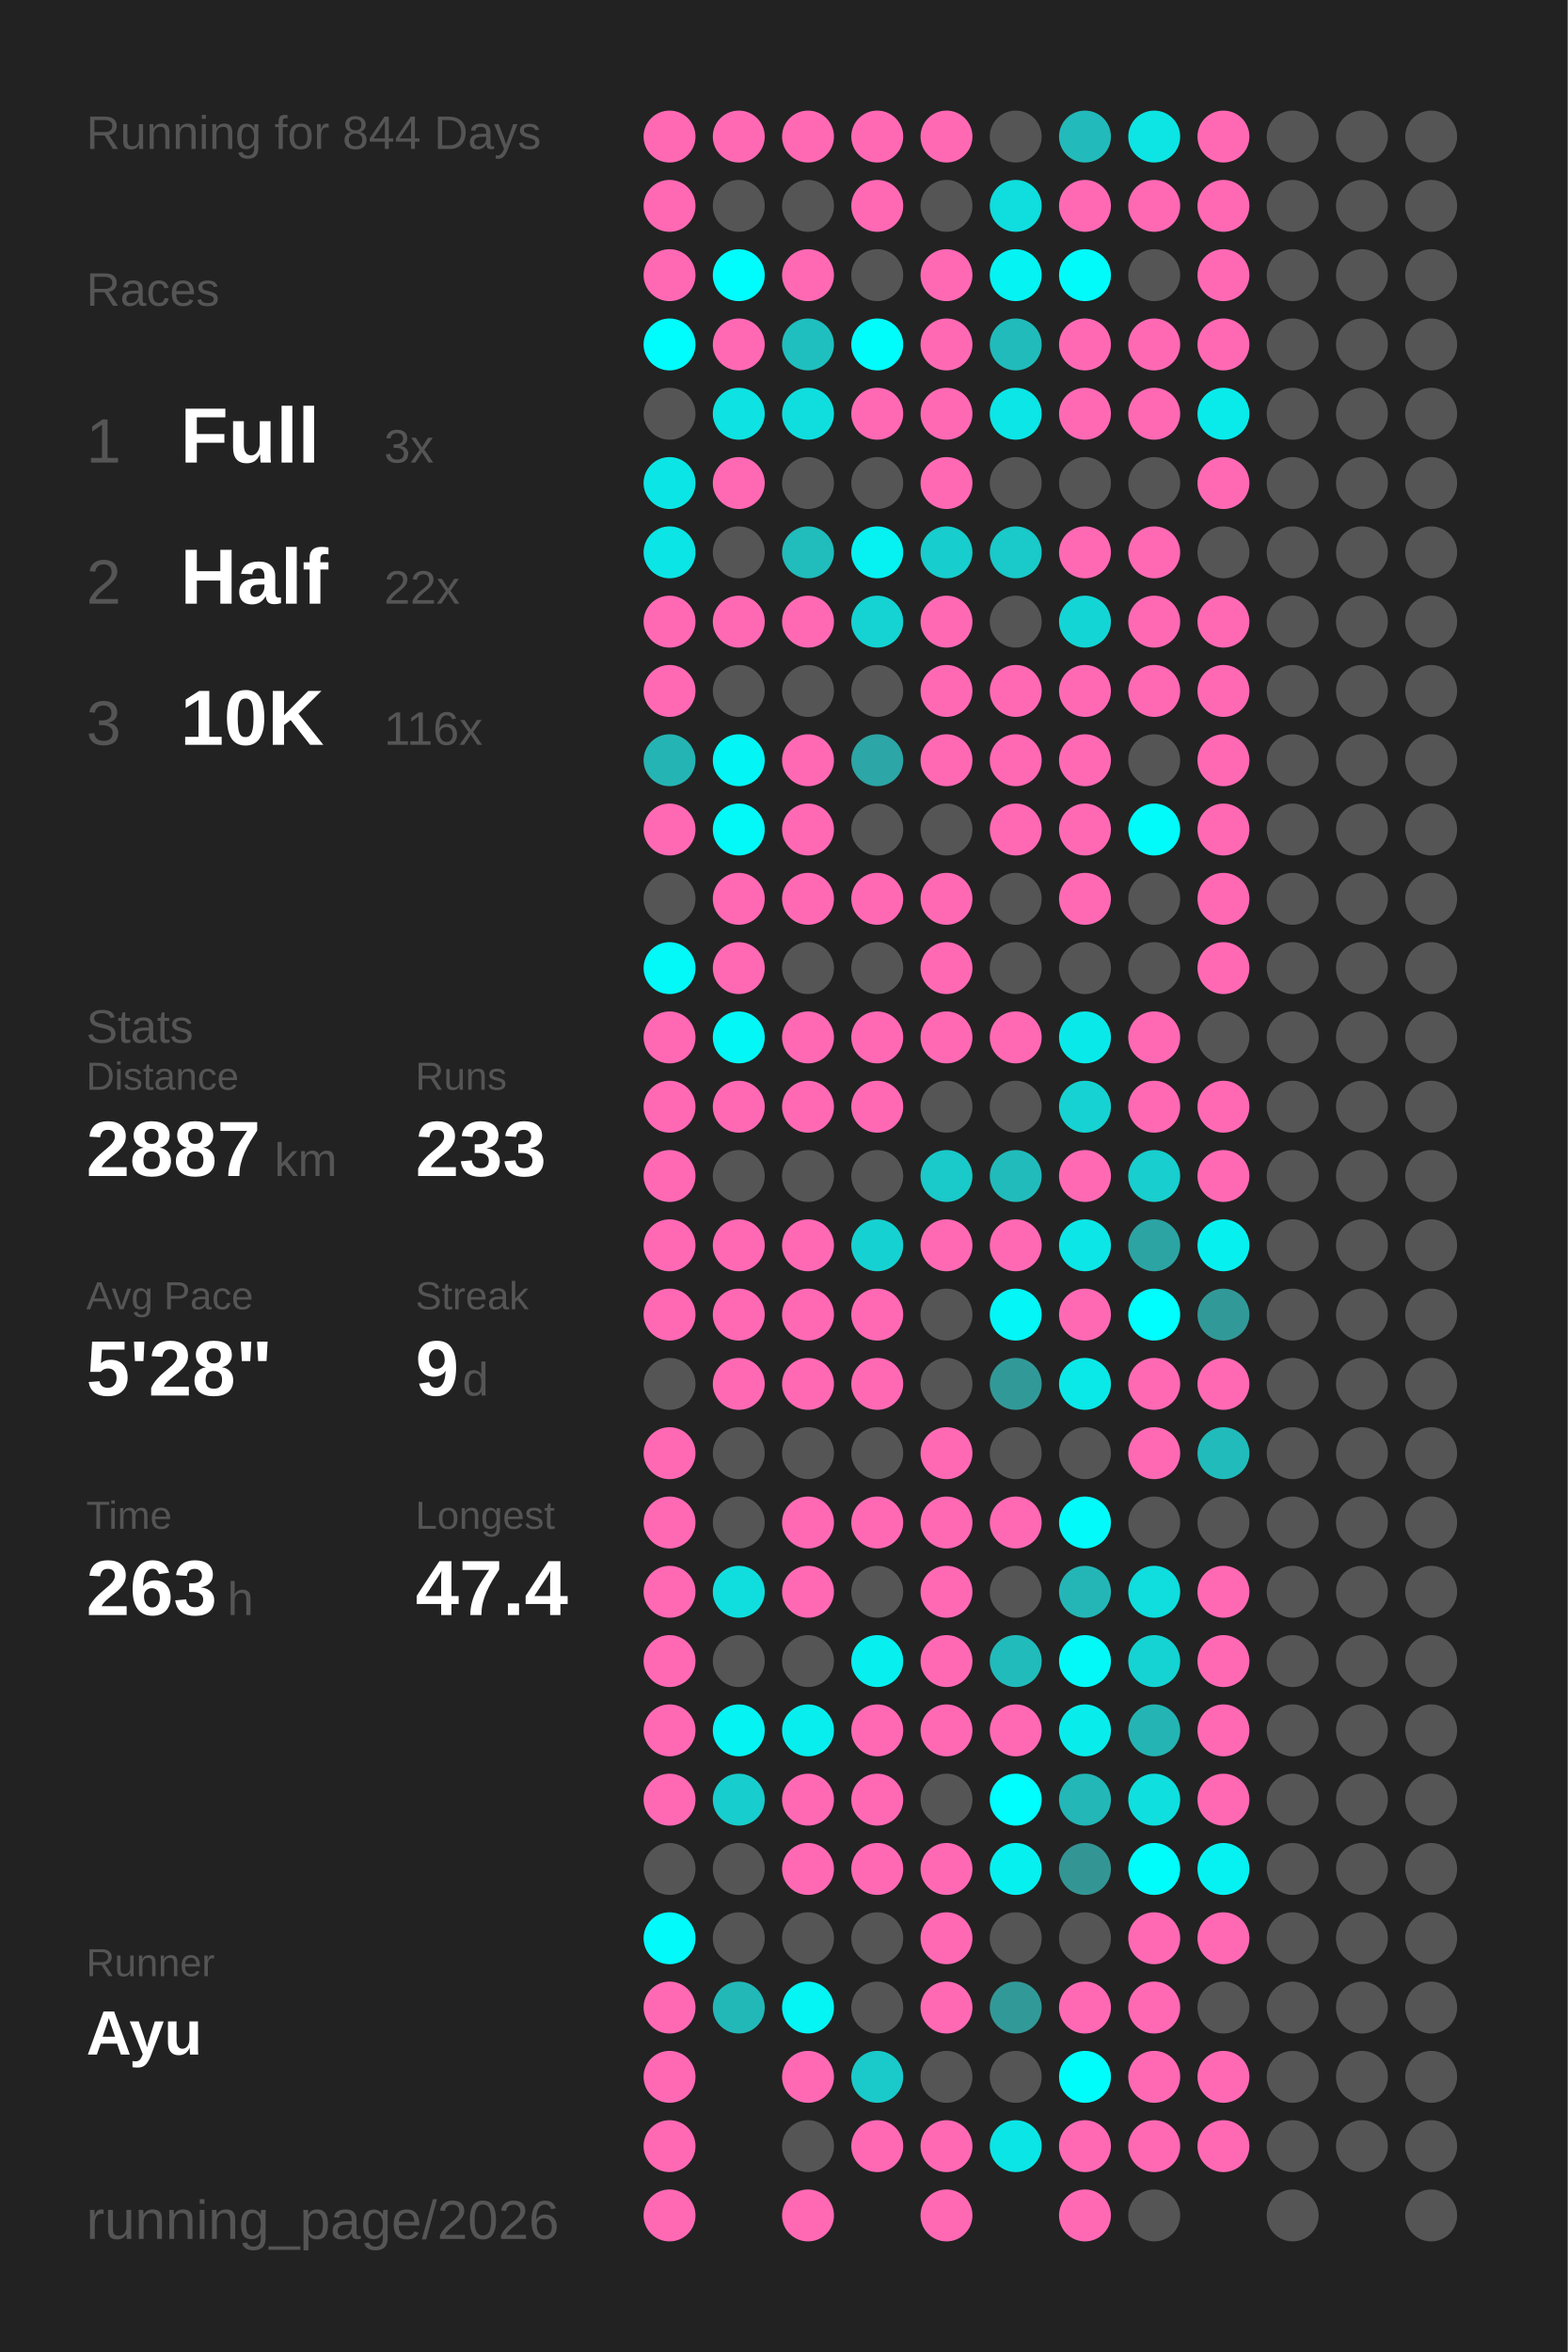
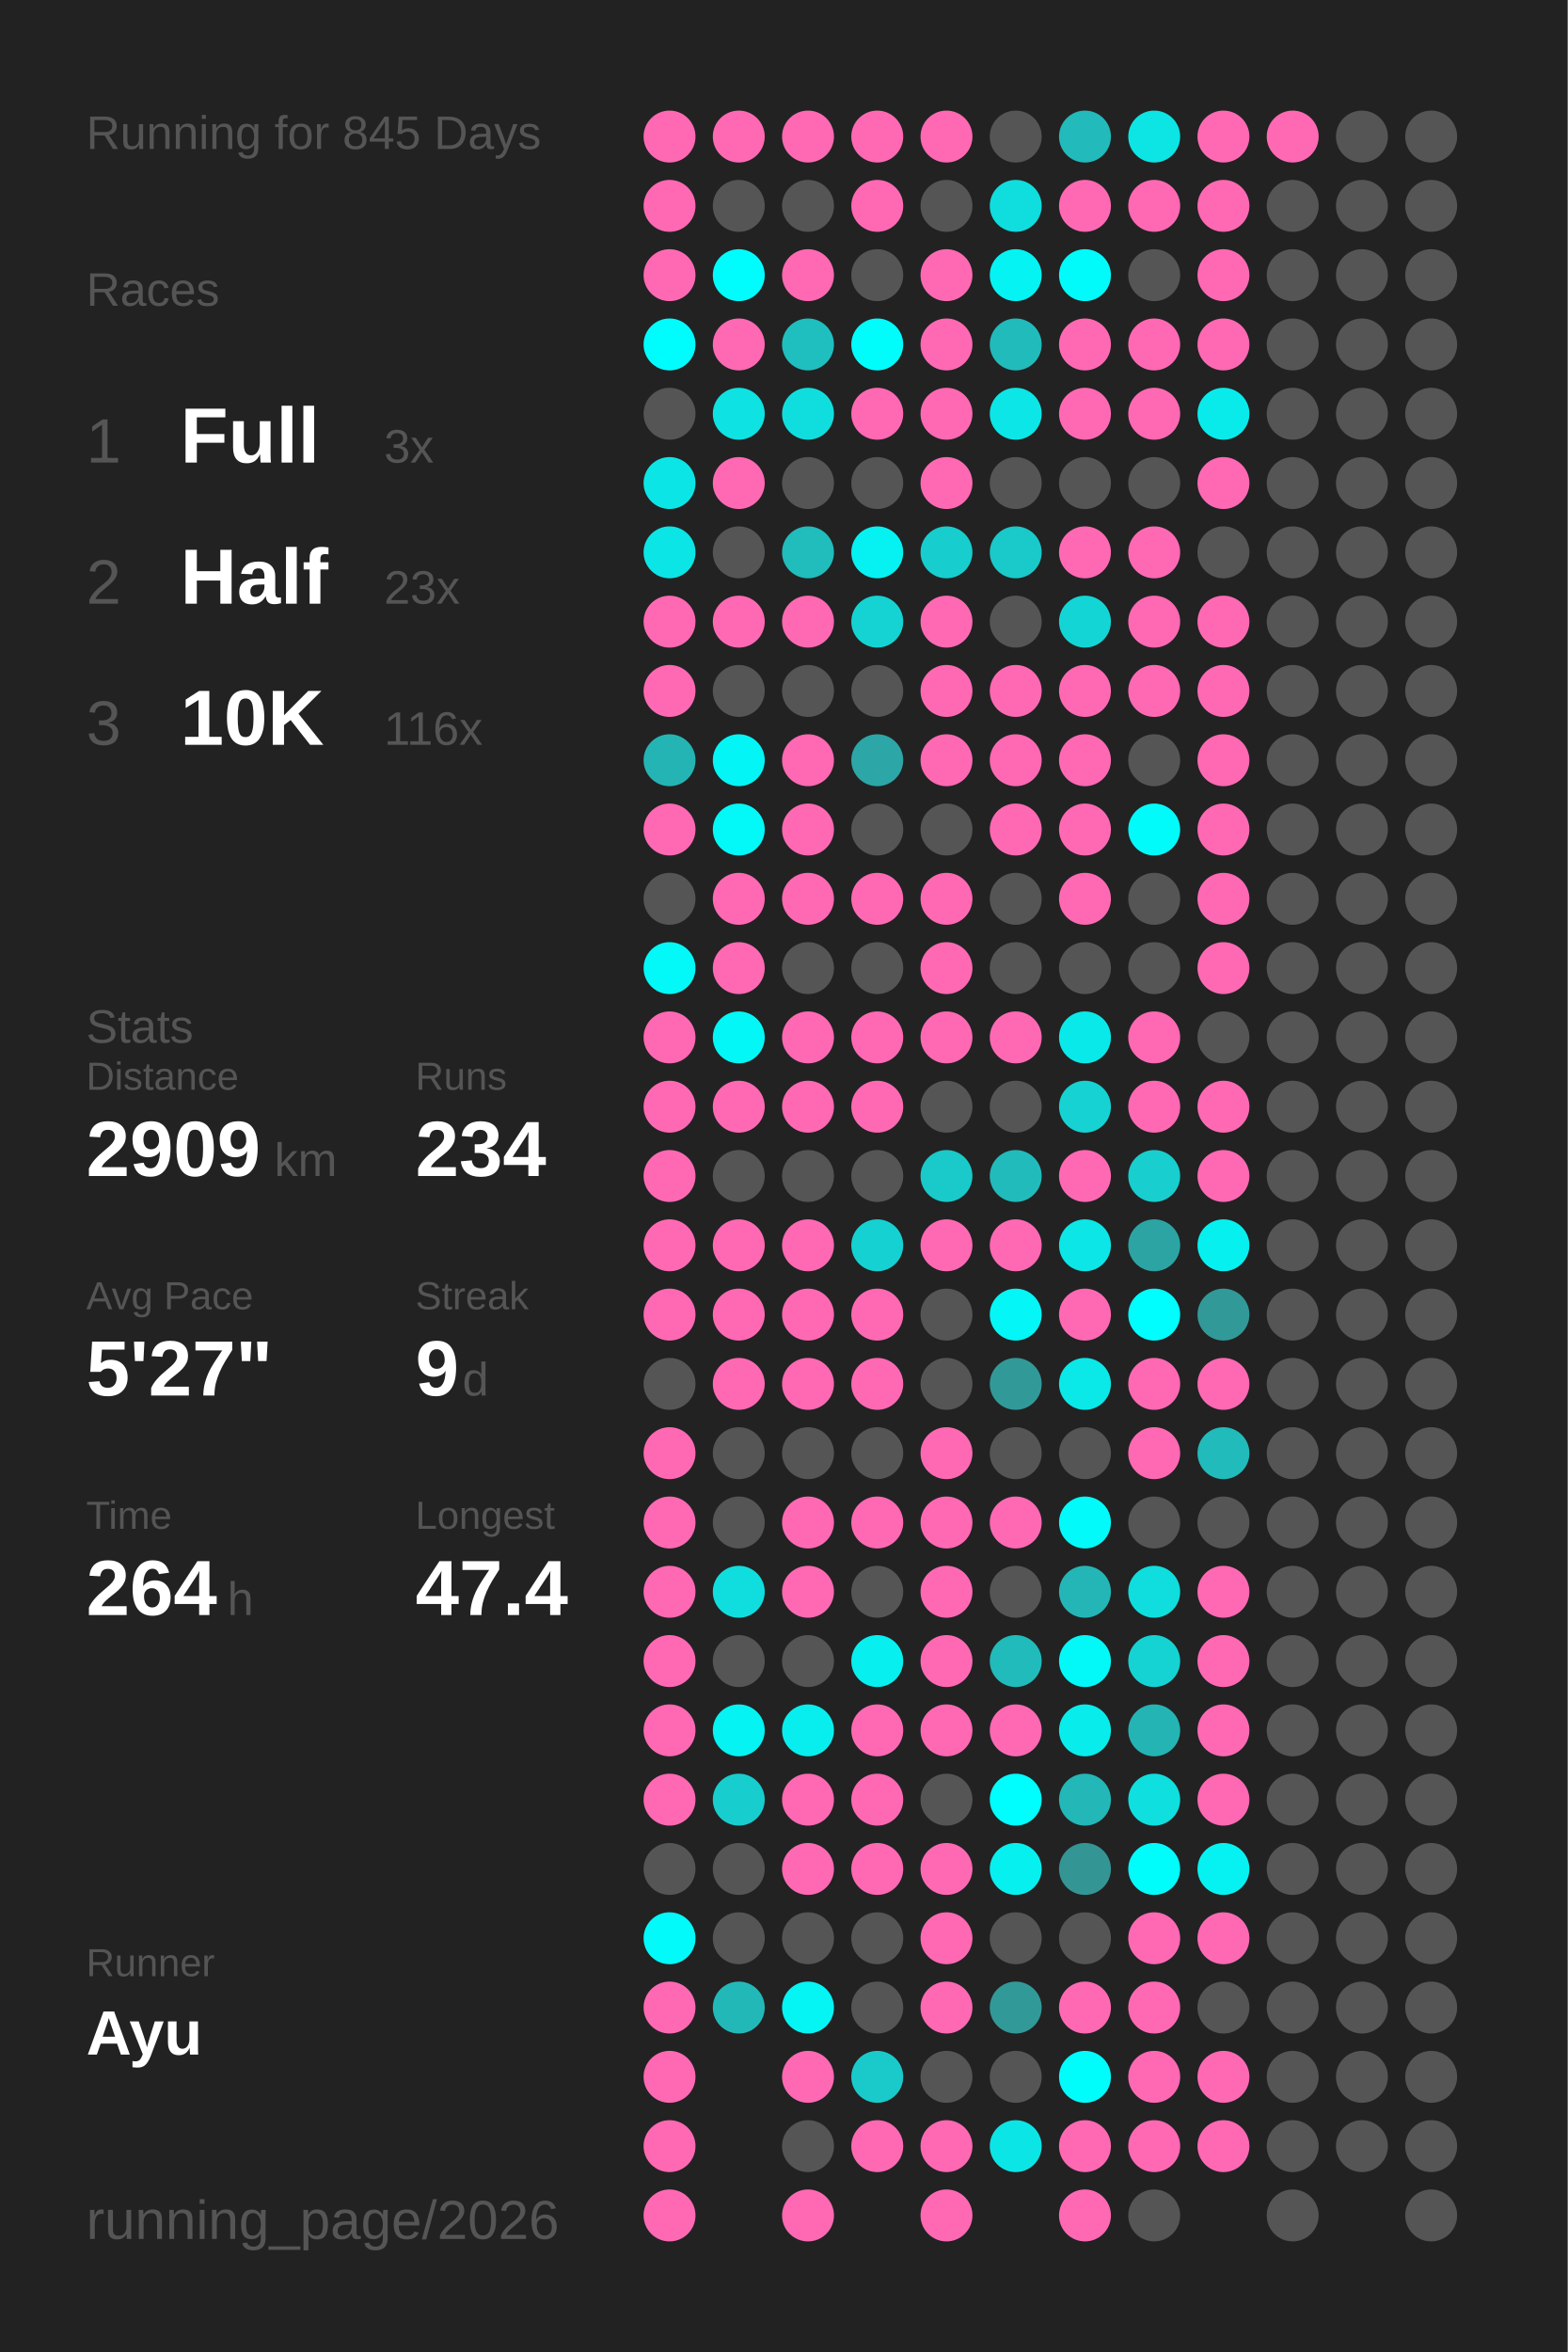
<svg xmlns="http://www.w3.org/2000/svg" baseProfile="full" height="300mm" version="1.1" viewBox="0,0,200,300" width="200mm">
  <defs />
  <rect fill="#222222" height="300" width="200" x="0" y="0" />
-   <text fill="#555555" style="font-size:6px; font-family:Arial;" x="11" y="19">Running for 844 Days</text>
+   <text fill="#555555" style="font-size:6px; font-family:Arial;" x="11" y="19">Running for 845 Days</text>
  <text fill="#555555" style="font-size:6px; font-family:Arial;" x="11" y="39">Races</text>
  <text fill="#555555" style="font-size:8px; font-family:Arial;" x="11" y="59">1</text>
  <text fill="#FFFFFF" style="font-size:10px; font-family:Arial; font-weight:bold;" x="23" y="59">Full</text>
  <text fill="#555555" style="font-size:6px; font-family:Arial;" x="49" y="59">3x</text>
  <text fill="#555555" style="font-size:8px; font-family:Arial;" x="11" y="77">2</text>
  <text fill="#FFFFFF" style="font-size:10px; font-family:Arial; font-weight:bold;" x="23" y="77">Half</text>
-   <text fill="#555555" style="font-size:6px; font-family:Arial;" x="49" y="77">22x</text>
+   <text fill="#555555" style="font-size:6px; font-family:Arial;" x="49" y="77">23x</text>
  <text fill="#555555" style="font-size:8px; font-family:Arial;" x="11" y="95">3</text>
  <text fill="#FFFFFF" style="font-size:10px; font-family:Arial; font-weight:bold;" x="23" y="95">10K</text>
  <text fill="#555555" style="font-size:6px; font-family:Arial;" x="49" y="95">116x</text>
  <text fill="#555555" style="font-size:6px; font-family:Arial;" x="11" y="133">Stats</text>
  <text fill="#555555" style="font-size:5px; font-family:Arial;" x="11" y="139">Distance</text>
-   <text fill="#FFFFFF" style="font-size:10px; font-family:Arial; font-weight:bold;" x="11" y="150">2887</text>
+   <text fill="#FFFFFF" style="font-size:10px; font-family:Arial; font-weight:bold;" x="11" y="150">2909</text>
  <text fill="#555555" style="font-size:6px; font-family:Arial;" x="35" y="150">km</text>
  <text fill="#555555" style="font-size:5px; font-family:Arial;" x="53" y="139">Runs</text>
-   <text fill="#FFFFFF" style="font-size:10px; font-family:Arial; font-weight:bold;" x="53" y="150">233</text>
+   <text fill="#FFFFFF" style="font-size:10px; font-family:Arial; font-weight:bold;" x="53" y="150">234</text>
  <text fill="#555555" style="font-size:5px; font-family:Arial;" x="11" y="167">Avg Pace</text>
-   <text fill="#FFFFFF" style="font-size:10px; font-family:Arial; font-weight:bold;" x="11" y="178">5'28"</text>
+   <text fill="#FFFFFF" style="font-size:10px; font-family:Arial; font-weight:bold;" x="11" y="178">5'27"</text>
  <text fill="#555555" style="font-size:5px; font-family:Arial;" x="53" y="167">Streak</text>
  <text fill="#FFFFFF" style="font-size:10px; font-family:Arial; font-weight:bold;" x="53" y="178">9</text>
  <text fill="#555555" style="font-size:6px; font-family:Arial;" x="59" y="178">d</text>
  <text fill="#555555" style="font-size:5px; font-family:Arial;" x="11" y="195">Time</text>
-   <text fill="#FFFFFF" style="font-size:10px; font-family:Arial; font-weight:bold;" x="11" y="206">263</text>
+   <text fill="#FFFFFF" style="font-size:10px; font-family:Arial; font-weight:bold;" x="11" y="206">264</text>
  <text fill="#555555" style="font-size:6px; font-family:Arial;" x="29" y="206">h</text>
  <text fill="#555555" style="font-size:5px; font-family:Arial;" x="53" y="195">Longest</text>
  <text fill="#FFFFFF" style="font-size:10px; font-family:Arial; font-weight:bold;" x="53" y="206">47.4</text>
  <text fill="#555555" style="font-size:5px; font-family:Arial;" x="11" y="252.065">Runner</text>
  <text fill="#FFFFFF" style="font-size:8px; font-family:Arial; font-weight:bold;" x="11" y="262.065">Ayu</text>
  <text fill="#555555" style="font-size:7px; font-family:Arial;" x="11" y="285.581">running_page/2026</text>
  <circle cx="85.417" cy="17.419" fill="#ff69b4" r="3.312" />
  <circle cx="85.417" cy="26.258" fill="#ff69b4" r="3.312" />
  <circle cx="85.417" cy="35.097" fill="#ff69b4" r="3.312" />
  <circle cx="85.417" cy="43.935" fill="#00fdfd" r="3.312" />
  <circle cx="85.417" cy="52.774" fill="#555555" r="3.312" />
  <circle cx="85.417" cy="61.613" fill="#0ce5e5" r="3.312" />
  <circle cx="85.417" cy="70.452" fill="#0ce5e5" r="3.312" />
  <circle cx="85.417" cy="79.29" fill="#ff69b4" r="3.312" />
  <circle cx="85.417" cy="88.129" fill="#ff69b4" r="3.312" />
  <circle cx="85.417" cy="96.968" fill="#25b4b4" r="3.312" />
  <circle cx="85.417" cy="105.806" fill="#ff69b4" r="3.312" />
  <circle cx="85.417" cy="114.645" fill="#555555" r="3.312" />
  <circle cx="85.417" cy="123.484" fill="#03f8f8" r="3.312" />
  <circle cx="85.417" cy="132.323" fill="#ff69b4" r="3.312" />
  <circle cx="85.417" cy="141.161" fill="#ff69b4" r="3.312" />
  <circle cx="85.417" cy="150" fill="#ff69b4" r="3.312" />
  <circle cx="85.417" cy="158.839" fill="#ff69b4" r="3.312" />
  <circle cx="85.417" cy="167.677" fill="#ff69b4" r="3.312" />
  <circle cx="85.417" cy="176.516" fill="#555555" r="3.312" />
  <circle cx="85.417" cy="185.355" fill="#ff69b4" r="3.312" />
  <circle cx="85.417" cy="194.194" fill="#ff69b4" r="3.312" />
  <circle cx="85.417" cy="203.032" fill="#ff69b4" r="3.312" />
  <circle cx="85.417" cy="211.871" fill="#ff69b4" r="3.312" />
  <circle cx="85.417" cy="220.71" fill="#ff69b4" r="3.312" />
  <circle cx="85.417" cy="229.548" fill="#ff69b4" r="3.312" />
  <circle cx="85.417" cy="238.387" fill="#555555" r="3.312" />
  <circle cx="85.417" cy="247.226" fill="#02fafa" r="3.312" />
  <circle cx="85.417" cy="256.065" fill="#ff69b4" r="3.312" />
  <circle cx="85.417" cy="264.903" fill="#ff69b4" r="3.312" />
  <circle cx="85.417" cy="273.742" fill="#ff69b4" r="3.312" />
  <circle cx="85.417" cy="282.581" fill="#ff69b4" r="3.312" />
  <circle cx="94.25" cy="17.419" fill="#ff69b4" r="3.312" />
  <circle cx="94.25" cy="26.258" fill="#555555" r="3.312" />
  <circle cx="94.25" cy="35.097" fill="#00fdfd" r="3.312" />
  <circle cx="94.25" cy="43.935" fill="#ff69b4" r="3.312" />
  <circle cx="94.25" cy="52.774" fill="#0ee2e2" r="3.312" />
  <circle cx="94.25" cy="61.613" fill="#ff69b4" r="3.312" />
  <circle cx="94.25" cy="70.452" fill="#555555" r="3.312" />
  <circle cx="94.25" cy="79.29" fill="#ff69b4" r="3.312" />
  <circle cx="94.25" cy="88.129" fill="#555555" r="3.312" />
  <circle cx="94.25" cy="96.968" fill="#04f5f5" r="3.312" />
  <circle cx="94.25" cy="105.806" fill="#03f8f8" r="3.312" />
  <circle cx="94.25" cy="114.645" fill="#ff69b4" r="3.312" />
  <circle cx="94.25" cy="123.484" fill="#ff69b4" r="3.312" />
  <circle cx="94.25" cy="132.323" fill="#03f7f7" r="3.312" />
  <circle cx="94.25" cy="141.161" fill="#ff69b4" r="3.312" />
  <circle cx="94.25" cy="150" fill="#555555" r="3.312" />
  <circle cx="94.25" cy="158.839" fill="#ff69b4" r="3.312" />
  <circle cx="94.25" cy="167.677" fill="#ff69b4" r="3.312" />
  <circle cx="94.25" cy="176.516" fill="#ff69b4" r="3.312" />
  <circle cx="94.25" cy="185.355" fill="#555555" r="3.312" />
  <circle cx="94.25" cy="194.194" fill="#555555" r="3.312" />
  <circle cx="94.25" cy="203.032" fill="#10dede" r="3.312" />
  <circle cx="94.25" cy="211.871" fill="#555555" r="3.312" />
  <circle cx="94.25" cy="220.71" fill="#05f3f3" r="3.312" />
  <circle cx="94.25" cy="229.548" fill="#18cdcd" r="3.312" />
  <circle cx="94.25" cy="238.387" fill="#555555" r="3.312" />
  <circle cx="94.25" cy="247.226" fill="#555555" r="3.312" />
  <circle cx="94.25" cy="256.065" fill="#23b8b8" r="3.312" />
  <circle cx="103.083" cy="17.419" fill="#ff69b4" r="3.312" />
  <circle cx="103.083" cy="26.258" fill="#555555" r="3.312" />
  <circle cx="103.083" cy="35.097" fill="#ff69b4" r="3.312" />
  <circle cx="103.083" cy="43.935" fill="#1fbfbf" r="3.312" />
  <circle cx="103.083" cy="52.774" fill="#10dede" r="3.312" />
  <circle cx="103.083" cy="61.613" fill="#555555" r="3.312" />
  <circle cx="103.083" cy="70.452" fill="#21bcbc" r="3.312" />
  <circle cx="103.083" cy="79.29" fill="#ff69b4" r="3.312" />
  <circle cx="103.083" cy="88.129" fill="#555555" r="3.312" />
  <circle cx="103.083" cy="96.968" fill="#ff69b4" r="3.312" />
  <circle cx="103.083" cy="105.806" fill="#ff69b4" r="3.312" />
  <circle cx="103.083" cy="114.645" fill="#ff69b4" r="3.312" />
  <circle cx="103.083" cy="123.484" fill="#555555" r="3.312" />
  <circle cx="103.083" cy="132.323" fill="#ff69b4" r="3.312" />
  <circle cx="103.083" cy="141.161" fill="#ff69b4" r="3.312" />
  <circle cx="103.083" cy="150" fill="#555555" r="3.312" />
  <circle cx="103.083" cy="158.839" fill="#ff69b4" r="3.312" />
  <circle cx="103.083" cy="167.677" fill="#ff69b4" r="3.312" />
  <circle cx="103.083" cy="176.516" fill="#ff69b4" r="3.312" />
  <circle cx="103.083" cy="185.355" fill="#555555" r="3.312" />
  <circle cx="103.083" cy="194.194" fill="#ff69b4" r="3.312" />
  <circle cx="103.083" cy="203.032" fill="#ff69b4" r="3.312" />
  <circle cx="103.083" cy="211.871" fill="#555555" r="3.312" />
  <circle cx="103.083" cy="220.71" fill="#08eeee" r="3.312" />
  <circle cx="103.083" cy="229.548" fill="#ff69b4" r="3.312" />
  <circle cx="103.083" cy="238.387" fill="#ff69b4" r="3.312" />
  <circle cx="103.083" cy="247.226" fill="#555555" r="3.312" />
  <circle cx="103.083" cy="256.065" fill="#05f4f4" r="3.312" />
  <circle cx="103.083" cy="264.903" fill="#ff69b4" r="3.312" />
  <circle cx="103.083" cy="273.742" fill="#555555" r="3.312" />
  <circle cx="103.083" cy="282.581" fill="#ff69b4" r="3.312" />
  <circle cx="111.917" cy="17.419" fill="#ff69b4" r="3.312" />
  <circle cx="111.917" cy="26.258" fill="#ff69b4" r="3.312" />
  <circle cx="111.917" cy="35.097" fill="#555555" r="3.312" />
  <circle cx="111.917" cy="43.935" fill="#01fcfc" r="3.312" />
  <circle cx="111.917" cy="52.774" fill="#ff69b4" r="3.312" />
  <circle cx="111.917" cy="61.613" fill="#555555" r="3.312" />
  <circle cx="111.917" cy="70.452" fill="#06f1f1" r="3.312" />
  <circle cx="111.917" cy="79.29" fill="#15d3d3" r="3.312" />
  <circle cx="111.917" cy="88.129" fill="#555555" r="3.312" />
  <circle cx="111.917" cy="96.968" fill="#2ca6a6" r="3.312" />
  <circle cx="111.917" cy="105.806" fill="#555555" r="3.312" />
  <circle cx="111.917" cy="114.645" fill="#ff69b4" r="3.312" />
  <circle cx="111.917" cy="123.484" fill="#555555" r="3.312" />
  <circle cx="111.917" cy="132.323" fill="#ff69b4" r="3.312" />
  <circle cx="111.917" cy="141.161" fill="#ff69b4" r="3.312" />
  <circle cx="111.917" cy="150" fill="#555555" r="3.312" />
  <circle cx="111.917" cy="158.839" fill="#16d1d1" r="3.312" />
  <circle cx="111.917" cy="167.677" fill="#ff69b4" r="3.312" />
  <circle cx="111.917" cy="176.516" fill="#ff69b4" r="3.312" />
  <circle cx="111.917" cy="185.355" fill="#555555" r="3.312" />
  <circle cx="111.917" cy="194.194" fill="#ff69b4" r="3.312" />
  <circle cx="111.917" cy="203.032" fill="#555555" r="3.312" />
  <circle cx="111.917" cy="211.871" fill="#07efef" r="3.312" />
  <circle cx="111.917" cy="220.71" fill="#ff69b4" r="3.312" />
  <circle cx="111.917" cy="229.548" fill="#ff69b4" r="3.312" />
  <circle cx="111.917" cy="238.387" fill="#ff69b4" r="3.312" />
  <circle cx="111.917" cy="247.226" fill="#555555" r="3.312" />
  <circle cx="111.917" cy="256.065" fill="#555555" r="3.312" />
  <circle cx="111.917" cy="264.903" fill="#1acaca" r="3.312" />
  <circle cx="111.917" cy="273.742" fill="#ff69b4" r="3.312" />
  <circle cx="120.75" cy="17.419" fill="#ff69b4" r="3.312" />
  <circle cx="120.75" cy="26.258" fill="#555555" r="3.312" />
  <circle cx="120.75" cy="35.097" fill="#ff69b4" r="3.312" />
  <circle cx="120.75" cy="43.935" fill="#ff69b4" r="3.312" />
  <circle cx="120.75" cy="52.774" fill="#ff69b4" r="3.312" />
  <circle cx="120.75" cy="61.613" fill="#ff69b4" r="3.312" />
  <circle cx="120.75" cy="70.452" fill="#18cdcd" r="3.312" />
  <circle cx="120.75" cy="79.29" fill="#ff69b4" r="3.312" />
  <circle cx="120.75" cy="88.129" fill="#ff69b4" r="3.312" />
  <circle cx="120.75" cy="96.968" fill="#ff69b4" r="3.312" />
  <circle cx="120.75" cy="105.806" fill="#555555" r="3.312" />
  <circle cx="120.75" cy="114.645" fill="#ff69b4" r="3.312" />
  <circle cx="120.75" cy="123.484" fill="#ff69b4" r="3.312" />
  <circle cx="120.75" cy="132.323" fill="#ff69b4" r="3.312" />
  <circle cx="120.75" cy="141.161" fill="#555555" r="3.312" />
  <circle cx="120.75" cy="150" fill="#1ac9c9" r="3.312" />
  <circle cx="120.75" cy="158.839" fill="#ff69b4" r="3.312" />
  <circle cx="120.75" cy="167.677" fill="#555555" r="3.312" />
  <circle cx="120.75" cy="176.516" fill="#555555" r="3.312" />
  <circle cx="120.75" cy="185.355" fill="#ff69b4" r="3.312" />
  <circle cx="120.75" cy="194.194" fill="#ff69b4" r="3.312" />
  <circle cx="120.75" cy="203.032" fill="#ff69b4" r="3.312" />
  <circle cx="120.75" cy="211.871" fill="#ff69b4" r="3.312" />
  <circle cx="120.75" cy="220.71" fill="#ff69b4" r="3.312" />
  <circle cx="120.75" cy="229.548" fill="#555555" r="3.312" />
  <circle cx="120.75" cy="238.387" fill="#ff69b4" r="3.312" />
  <circle cx="120.75" cy="247.226" fill="#ff69b4" r="3.312" />
  <circle cx="120.75" cy="256.065" fill="#ff69b4" r="3.312" />
  <circle cx="120.75" cy="264.903" fill="#555555" r="3.312" />
  <circle cx="120.75" cy="273.742" fill="#ff69b4" r="3.312" />
  <circle cx="120.75" cy="282.581" fill="#ff69b4" r="3.312" />
  <circle cx="129.583" cy="17.419" fill="#555555" r="3.312" />
  <circle cx="129.583" cy="26.258" fill="#10dddd" r="3.312" />
  <circle cx="129.583" cy="35.097" fill="#05f3f3" r="3.312" />
  <circle cx="129.583" cy="43.935" fill="#21bbbb" r="3.312" />
  <circle cx="129.583" cy="52.774" fill="#0ce6e6" r="3.312" />
  <circle cx="129.583" cy="61.613" fill="#555555" r="3.312" />
  <circle cx="129.583" cy="70.452" fill="#1ac9c9" r="3.312" />
  <circle cx="129.583" cy="79.29" fill="#555555" r="3.312" />
  <circle cx="129.583" cy="88.129" fill="#ff69b4" r="3.312" />
  <circle cx="129.583" cy="96.968" fill="#ff69b4" r="3.312" />
  <circle cx="129.583" cy="105.806" fill="#ff69b4" r="3.312" />
  <circle cx="129.583" cy="114.645" fill="#555555" r="3.312" />
  <circle cx="129.583" cy="123.484" fill="#555555" r="3.312" />
  <circle cx="129.583" cy="132.323" fill="#ff69b4" r="3.312" />
  <circle cx="129.583" cy="141.161" fill="#555555" r="3.312" />
  <circle cx="129.583" cy="150" fill="#21bbbb" r="3.312" />
  <circle cx="129.583" cy="158.839" fill="#ff69b4" r="3.312" />
  <circle cx="129.583" cy="167.677" fill="#04f6f6" r="3.312" />
  <circle cx="129.583" cy="176.516" fill="#329999" r="3.312" />
  <circle cx="129.583" cy="185.355" fill="#555555" r="3.312" />
  <circle cx="129.583" cy="194.194" fill="#ff69b4" r="3.312" />
  <circle cx="129.583" cy="203.032" fill="#555555" r="3.312" />
  <circle cx="129.583" cy="211.871" fill="#21bbbb" r="3.312" />
  <circle cx="129.583" cy="220.71" fill="#ff69b4" r="3.312" />
  <circle cx="129.583" cy="229.548" fill="#00fefe" r="3.312" />
  <circle cx="129.583" cy="238.387" fill="#07f0f0" r="3.312" />
  <circle cx="129.583" cy="247.226" fill="#555555" r="3.312" />
  <circle cx="129.583" cy="256.065" fill="#329999" r="3.312" />
  <circle cx="129.583" cy="264.903" fill="#555555" r="3.312" />
  <circle cx="129.583" cy="273.742" fill="#0ce5e5" r="3.312" />
  <circle cx="138.417" cy="17.419" fill="#22baba" r="3.312" />
  <circle cx="138.417" cy="26.258" fill="#ff69b4" r="3.312" />
  <circle cx="138.417" cy="35.097" fill="#01fbfb" r="3.312" />
  <circle cx="138.417" cy="43.935" fill="#ff69b4" r="3.312" />
  <circle cx="138.417" cy="52.774" fill="#ff69b4" r="3.312" />
  <circle cx="138.417" cy="61.613" fill="#555555" r="3.312" />
  <circle cx="138.417" cy="70.452" fill="#ff69b4" r="3.312" />
  <circle cx="138.417" cy="79.29" fill="#14d5d5" r="3.312" />
  <circle cx="138.417" cy="88.129" fill="#ff69b4" r="3.312" />
  <circle cx="138.417" cy="96.968" fill="#ff69b4" r="3.312" />
  <circle cx="138.417" cy="105.806" fill="#ff69b4" r="3.312" />
  <circle cx="138.417" cy="114.645" fill="#ff69b4" r="3.312" />
  <circle cx="138.417" cy="123.484" fill="#555555" r="3.312" />
  <circle cx="138.417" cy="132.323" fill="#0ae9e9" r="3.312" />
  <circle cx="138.417" cy="141.161" fill="#16d2d2" r="3.312" />
  <circle cx="138.417" cy="150" fill="#ff69b4" r="3.312" />
  <circle cx="138.417" cy="158.839" fill="#0ce6e6" r="3.312" />
  <circle cx="138.417" cy="167.677" fill="#ff69b4" r="3.312" />
  <circle cx="138.417" cy="176.516" fill="#0be8e8" r="3.312" />
  <circle cx="138.417" cy="185.355" fill="#555555" r="3.312" />
  <circle cx="138.417" cy="194.194" fill="#02fafa" r="3.312" />
  <circle cx="138.417" cy="203.032" fill="#24b6b6" r="3.312" />
  <circle cx="138.417" cy="211.871" fill="#03f8f8" r="3.312" />
  <circle cx="138.417" cy="220.71" fill="#09ecec" r="3.312" />
  <circle cx="138.417" cy="229.548" fill="#23b7b7" r="3.312" />
  <circle cx="138.417" cy="238.387" fill="#349595" r="3.312" />
  <circle cx="138.417" cy="247.226" fill="#555555" r="3.312" />
  <circle cx="138.417" cy="256.065" fill="#ff69b4" r="3.312" />
  <circle cx="138.417" cy="264.903" fill="#01fcfc" r="3.312" />
  <circle cx="138.417" cy="273.742" fill="#ff69b4" r="3.312" />
  <circle cx="138.417" cy="282.581" fill="#ff69b4" r="3.312" />
  <circle cx="147.25" cy="17.419" fill="#0de4e4" r="3.312" />
  <circle cx="147.25" cy="26.258" fill="#ff69b4" r="3.312" />
  <circle cx="147.25" cy="35.097" fill="#555555" r="3.312" />
  <circle cx="147.25" cy="43.935" fill="#ff69b4" r="3.312" />
  <circle cx="147.25" cy="52.774" fill="#ff69b4" r="3.312" />
  <circle cx="147.25" cy="61.613" fill="#555555" r="3.312" />
  <circle cx="147.25" cy="70.452" fill="#ff69b4" r="3.312" />
  <circle cx="147.25" cy="79.29" fill="#ff69b4" r="3.312" />
  <circle cx="147.25" cy="88.129" fill="#ff69b4" r="3.312" />
  <circle cx="147.25" cy="96.968" fill="#555555" r="3.312" />
  <circle cx="147.25" cy="105.806" fill="#01fbfb" r="3.312" />
  <circle cx="147.25" cy="114.645" fill="#555555" r="3.312" />
  <circle cx="147.25" cy="123.484" fill="#555555" r="3.312" />
  <circle cx="147.25" cy="132.323" fill="#ff69b4" r="3.312" />
  <circle cx="147.25" cy="141.161" fill="#ff69b4" r="3.312" />
  <circle cx="147.25" cy="150" fill="#18cece" r="3.312" />
  <circle cx="147.25" cy="158.839" fill="#2da4a4" r="3.312" />
  <circle cx="147.25" cy="167.677" fill="#00fefe" r="3.312" />
  <circle cx="147.25" cy="176.516" fill="#ff69b4" r="3.312" />
  <circle cx="147.25" cy="185.355" fill="#ff69b4" r="3.312" />
  <circle cx="147.25" cy="194.194" fill="#555555" r="3.312" />
  <circle cx="147.25" cy="203.032" fill="#10dddd" r="3.312" />
  <circle cx="147.25" cy="211.871" fill="#15d3d3" r="3.312" />
  <circle cx="147.25" cy="220.71" fill="#25b4b4" r="3.312" />
  <circle cx="147.25" cy="229.548" fill="#0fdfdf" r="3.312" />
  <circle cx="147.25" cy="238.387" fill="#01fcfc" r="3.312" />
  <circle cx="147.25" cy="247.226" fill="#ff69b4" r="3.312" />
  <circle cx="147.25" cy="256.065" fill="#ff69b4" r="3.312" />
  <circle cx="147.25" cy="264.903" fill="#ff69b4" r="3.312" />
  <circle cx="147.25" cy="273.742" fill="#ff69b4" r="3.312" />
  <circle cx="147.25" cy="282.581" fill="#555555" r="3.312" />
  <circle cx="156.083" cy="17.419" fill="#ff69b4" r="3.312" />
  <circle cx="156.083" cy="26.258" fill="#ff69b4" r="3.312" />
  <circle cx="156.083" cy="35.097" fill="#ff69b4" r="3.312" />
  <circle cx="156.083" cy="43.935" fill="#ff69b4" r="3.312" />
  <circle cx="156.083" cy="52.774" fill="#09ebeb" r="3.312" />
  <circle cx="156.083" cy="61.613" fill="#ff69b4" r="3.312" />
  <circle cx="156.083" cy="70.452" fill="#555555" r="3.312" />
  <circle cx="156.083" cy="79.29" fill="#ff69b4" r="3.312" />
  <circle cx="156.083" cy="88.129" fill="#ff69b4" r="3.312" />
  <circle cx="156.083" cy="96.968" fill="#ff69b4" r="3.312" />
  <circle cx="156.083" cy="105.806" fill="#ff69b4" r="3.312" />
  <circle cx="156.083" cy="114.645" fill="#ff69b4" r="3.312" />
  <circle cx="156.083" cy="123.484" fill="#ff69b4" r="3.312" />
  <circle cx="156.083" cy="132.323" fill="#555555" r="3.312" />
  <circle cx="156.083" cy="141.161" fill="#ff69b4" r="3.312" />
  <circle cx="156.083" cy="150" fill="#ff69b4" r="3.312" />
  <circle cx="156.083" cy="158.839" fill="#07f0f0" r="3.312" />
  <circle cx="156.083" cy="167.677" fill="#329999" r="3.312" />
  <circle cx="156.083" cy="176.516" fill="#ff69b4" r="3.312" />
  <circle cx="156.083" cy="185.355" fill="#21bbbb" r="3.312" />
  <circle cx="156.083" cy="194.194" fill="#555555" r="3.312" />
  <circle cx="156.083" cy="203.032" fill="#ff69b4" r="3.312" />
  <circle cx="156.083" cy="211.871" fill="#ff69b4" r="3.312" />
  <circle cx="156.083" cy="220.71" fill="#ff69b4" r="3.312" />
  <circle cx="156.083" cy="229.548" fill="#ff69b4" r="3.312" />
  <circle cx="156.083" cy="238.387" fill="#06f2f2" r="3.312" />
  <circle cx="156.083" cy="247.226" fill="#ff69b4" r="3.312" />
  <circle cx="156.083" cy="256.065" fill="#555555" r="3.312" />
  <circle cx="156.083" cy="264.903" fill="#ff69b4" r="3.312" />
  <circle cx="156.083" cy="273.742" fill="#ff69b4" r="3.312" />
-   <circle cx="164.917" cy="17.419" fill="#555555" r="3.312" />
+   <circle cx="164.917" cy="17.419" fill="#ff69b4" r="3.312" />
  <circle cx="164.917" cy="26.258" fill="#555555" r="3.312" />
  <circle cx="164.917" cy="35.097" fill="#555555" r="3.312" />
  <circle cx="164.917" cy="43.935" fill="#555555" r="3.312" />
  <circle cx="164.917" cy="52.774" fill="#555555" r="3.312" />
  <circle cx="164.917" cy="61.613" fill="#555555" r="3.312" />
  <circle cx="164.917" cy="70.452" fill="#555555" r="3.312" />
  <circle cx="164.917" cy="79.29" fill="#555555" r="3.312" />
  <circle cx="164.917" cy="88.129" fill="#555555" r="3.312" />
  <circle cx="164.917" cy="96.968" fill="#555555" r="3.312" />
  <circle cx="164.917" cy="105.806" fill="#555555" r="3.312" />
  <circle cx="164.917" cy="114.645" fill="#555555" r="3.312" />
  <circle cx="164.917" cy="123.484" fill="#555555" r="3.312" />
  <circle cx="164.917" cy="132.323" fill="#555555" r="3.312" />
  <circle cx="164.917" cy="141.161" fill="#555555" r="3.312" />
  <circle cx="164.917" cy="150" fill="#555555" r="3.312" />
  <circle cx="164.917" cy="158.839" fill="#555555" r="3.312" />
  <circle cx="164.917" cy="167.677" fill="#555555" r="3.312" />
  <circle cx="164.917" cy="176.516" fill="#555555" r="3.312" />
  <circle cx="164.917" cy="185.355" fill="#555555" r="3.312" />
  <circle cx="164.917" cy="194.194" fill="#555555" r="3.312" />
  <circle cx="164.917" cy="203.032" fill="#555555" r="3.312" />
  <circle cx="164.917" cy="211.871" fill="#555555" r="3.312" />
  <circle cx="164.917" cy="220.71" fill="#555555" r="3.312" />
  <circle cx="164.917" cy="229.548" fill="#555555" r="3.312" />
  <circle cx="164.917" cy="238.387" fill="#555555" r="3.312" />
  <circle cx="164.917" cy="247.226" fill="#555555" r="3.312" />
  <circle cx="164.917" cy="256.065" fill="#555555" r="3.312" />
  <circle cx="164.917" cy="264.903" fill="#555555" r="3.312" />
  <circle cx="164.917" cy="273.742" fill="#555555" r="3.312" />
  <circle cx="164.917" cy="282.581" fill="#555555" r="3.312" />
  <circle cx="173.75" cy="17.419" fill="#555555" r="3.312" />
  <circle cx="173.75" cy="26.258" fill="#555555" r="3.312" />
  <circle cx="173.75" cy="35.097" fill="#555555" r="3.312" />
  <circle cx="173.75" cy="43.935" fill="#555555" r="3.312" />
  <circle cx="173.75" cy="52.774" fill="#555555" r="3.312" />
  <circle cx="173.75" cy="61.613" fill="#555555" r="3.312" />
  <circle cx="173.75" cy="70.452" fill="#555555" r="3.312" />
  <circle cx="173.75" cy="79.29" fill="#555555" r="3.312" />
  <circle cx="173.75" cy="88.129" fill="#555555" r="3.312" />
  <circle cx="173.75" cy="96.968" fill="#555555" r="3.312" />
  <circle cx="173.75" cy="105.806" fill="#555555" r="3.312" />
  <circle cx="173.75" cy="114.645" fill="#555555" r="3.312" />
  <circle cx="173.75" cy="123.484" fill="#555555" r="3.312" />
  <circle cx="173.75" cy="132.323" fill="#555555" r="3.312" />
  <circle cx="173.75" cy="141.161" fill="#555555" r="3.312" />
  <circle cx="173.75" cy="150" fill="#555555" r="3.312" />
  <circle cx="173.75" cy="158.839" fill="#555555" r="3.312" />
  <circle cx="173.75" cy="167.677" fill="#555555" r="3.312" />
  <circle cx="173.75" cy="176.516" fill="#555555" r="3.312" />
  <circle cx="173.75" cy="185.355" fill="#555555" r="3.312" />
  <circle cx="173.75" cy="194.194" fill="#555555" r="3.312" />
  <circle cx="173.75" cy="203.032" fill="#555555" r="3.312" />
  <circle cx="173.75" cy="211.871" fill="#555555" r="3.312" />
  <circle cx="173.75" cy="220.71" fill="#555555" r="3.312" />
  <circle cx="173.75" cy="229.548" fill="#555555" r="3.312" />
  <circle cx="173.75" cy="238.387" fill="#555555" r="3.312" />
  <circle cx="173.75" cy="247.226" fill="#555555" r="3.312" />
  <circle cx="173.75" cy="256.065" fill="#555555" r="3.312" />
  <circle cx="173.75" cy="264.903" fill="#555555" r="3.312" />
  <circle cx="173.75" cy="273.742" fill="#555555" r="3.312" />
  <circle cx="182.583" cy="17.419" fill="#555555" r="3.312" />
  <circle cx="182.583" cy="26.258" fill="#555555" r="3.312" />
  <circle cx="182.583" cy="35.097" fill="#555555" r="3.312" />
  <circle cx="182.583" cy="43.935" fill="#555555" r="3.312" />
  <circle cx="182.583" cy="52.774" fill="#555555" r="3.312" />
  <circle cx="182.583" cy="61.613" fill="#555555" r="3.312" />
  <circle cx="182.583" cy="70.452" fill="#555555" r="3.312" />
  <circle cx="182.583" cy="79.29" fill="#555555" r="3.312" />
  <circle cx="182.583" cy="88.129" fill="#555555" r="3.312" />
  <circle cx="182.583" cy="96.968" fill="#555555" r="3.312" />
  <circle cx="182.583" cy="105.806" fill="#555555" r="3.312" />
  <circle cx="182.583" cy="114.645" fill="#555555" r="3.312" />
  <circle cx="182.583" cy="123.484" fill="#555555" r="3.312" />
  <circle cx="182.583" cy="132.323" fill="#555555" r="3.312" />
  <circle cx="182.583" cy="141.161" fill="#555555" r="3.312" />
  <circle cx="182.583" cy="150" fill="#555555" r="3.312" />
  <circle cx="182.583" cy="158.839" fill="#555555" r="3.312" />
  <circle cx="182.583" cy="167.677" fill="#555555" r="3.312" />
  <circle cx="182.583" cy="176.516" fill="#555555" r="3.312" />
  <circle cx="182.583" cy="185.355" fill="#555555" r="3.312" />
  <circle cx="182.583" cy="194.194" fill="#555555" r="3.312" />
  <circle cx="182.583" cy="203.032" fill="#555555" r="3.312" />
  <circle cx="182.583" cy="211.871" fill="#555555" r="3.312" />
  <circle cx="182.583" cy="220.71" fill="#555555" r="3.312" />
  <circle cx="182.583" cy="229.548" fill="#555555" r="3.312" />
  <circle cx="182.583" cy="238.387" fill="#555555" r="3.312" />
  <circle cx="182.583" cy="247.226" fill="#555555" r="3.312" />
  <circle cx="182.583" cy="256.065" fill="#555555" r="3.312" />
  <circle cx="182.583" cy="264.903" fill="#555555" r="3.312" />
  <circle cx="182.583" cy="273.742" fill="#555555" r="3.312" />
  <circle cx="182.583" cy="282.581" fill="#555555" r="3.312" />
</svg>
